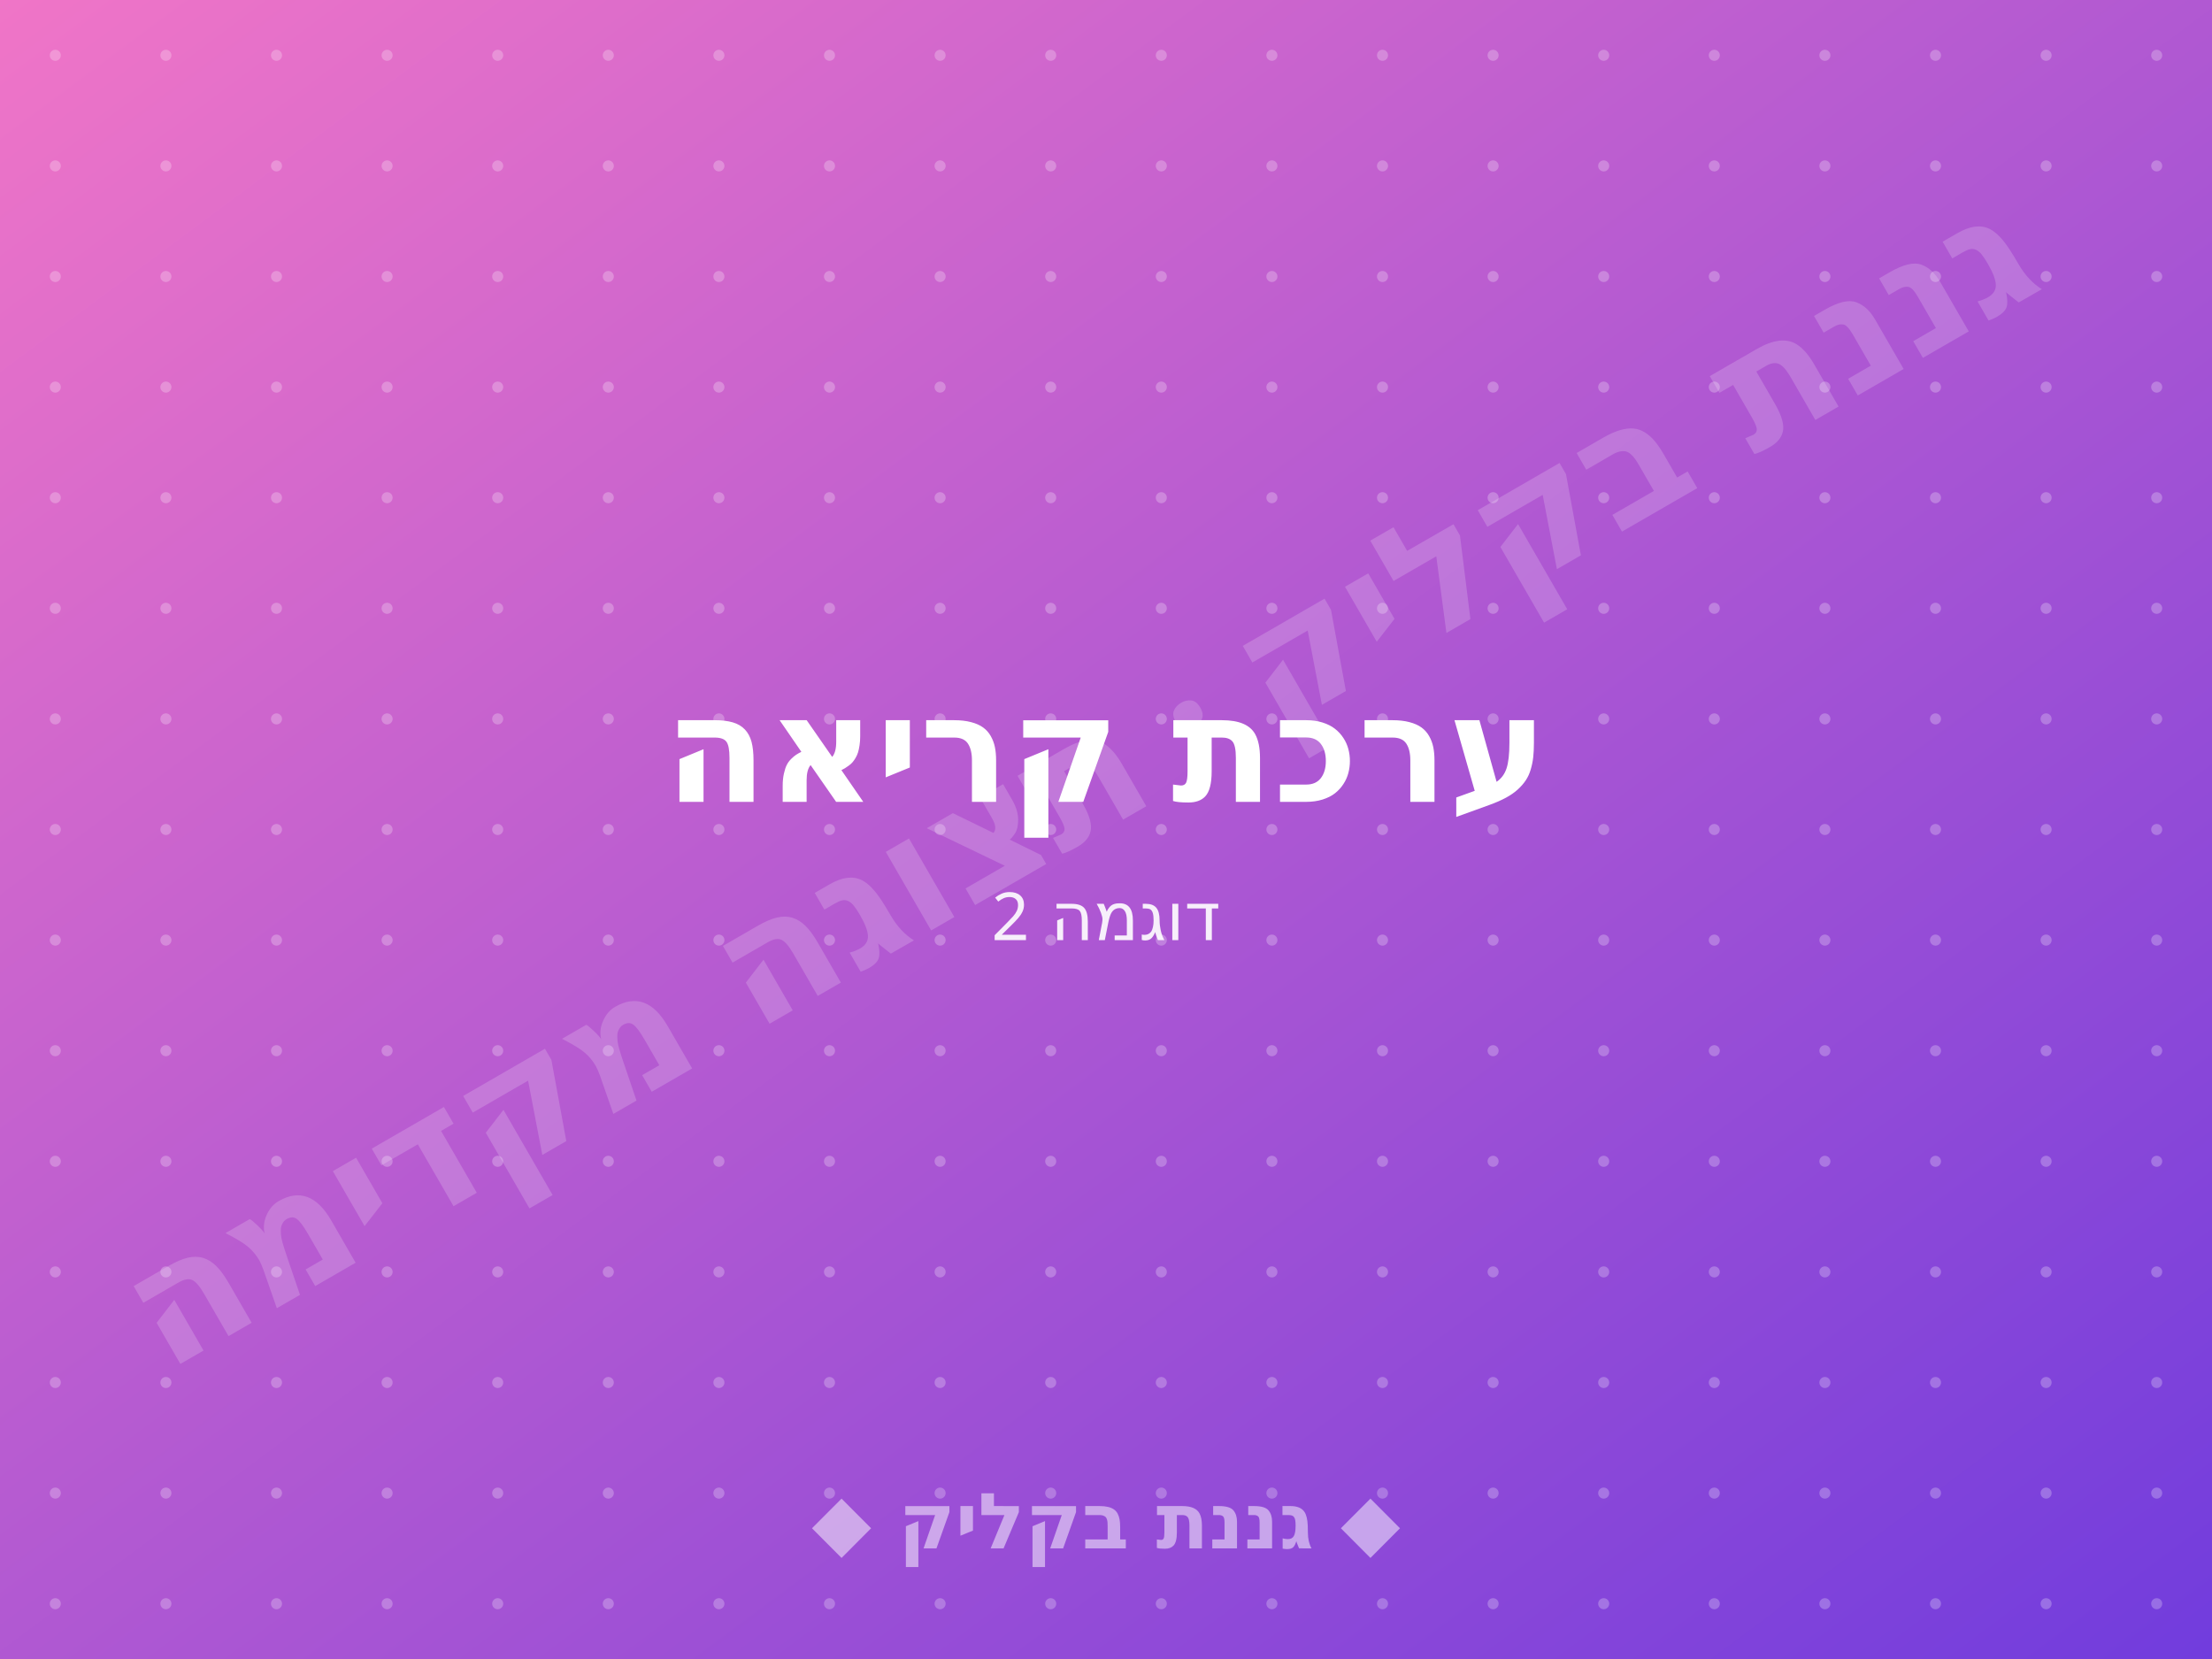
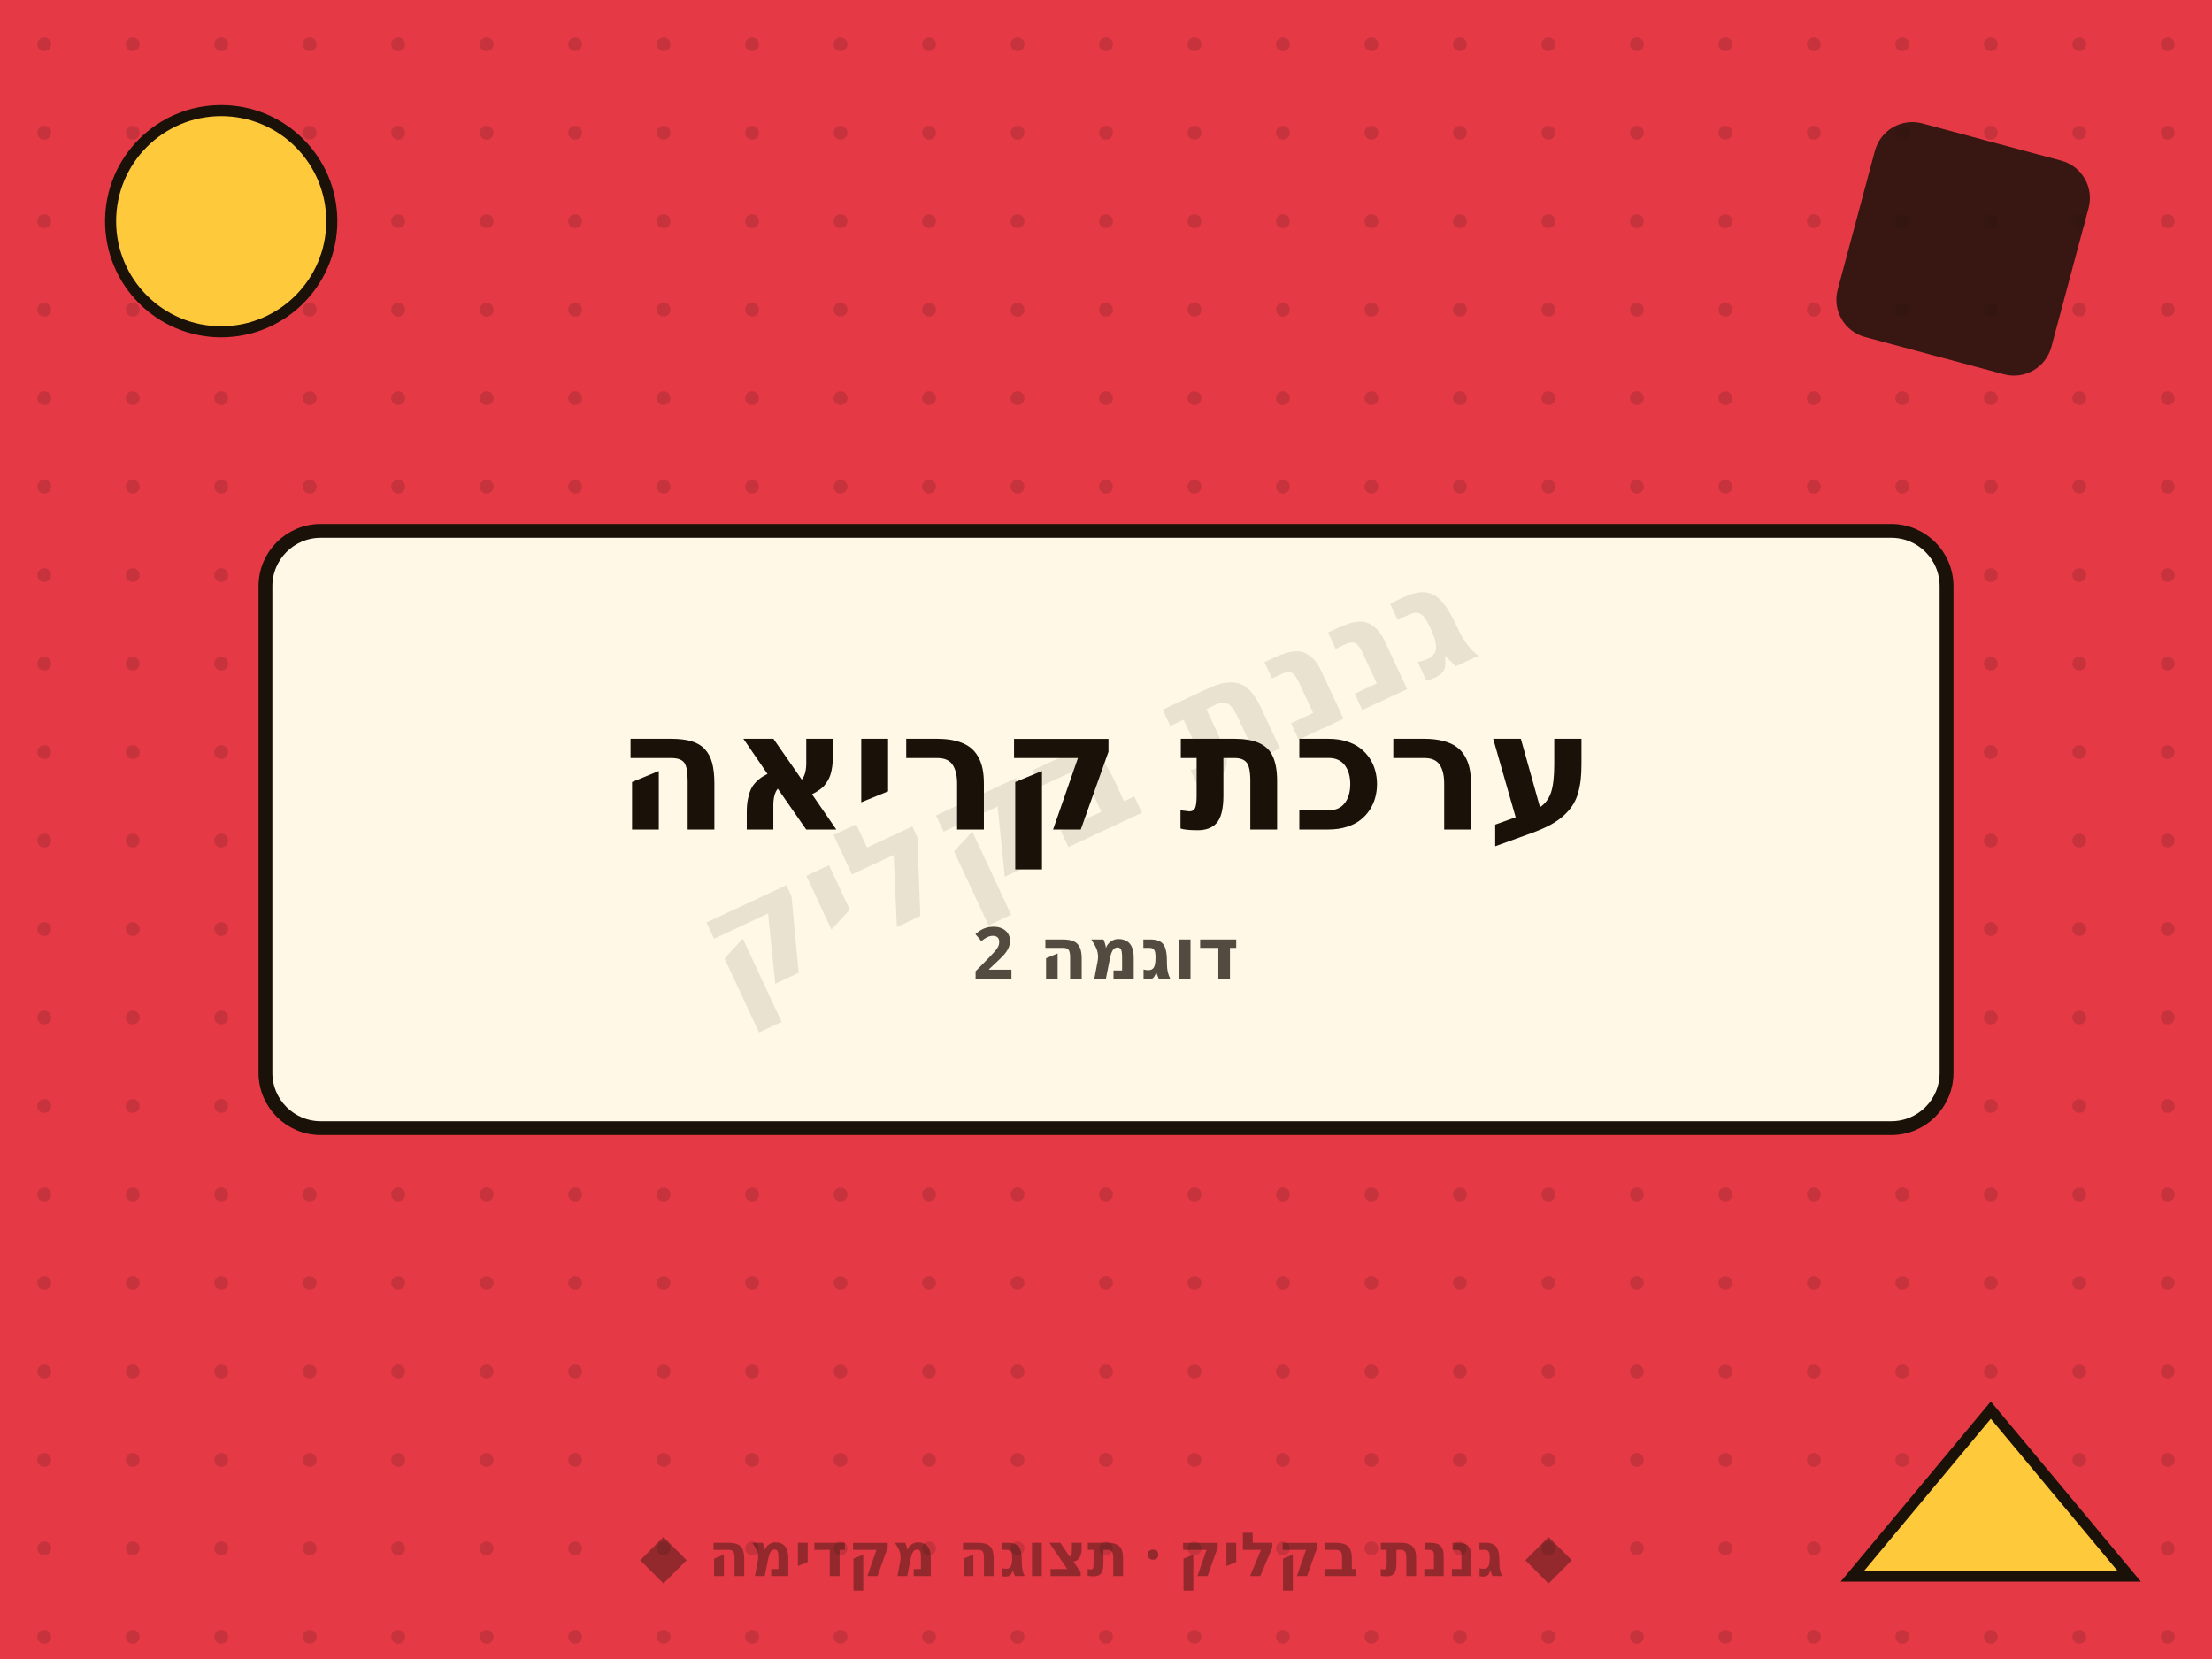
<svg xmlns="http://www.w3.org/2000/svg" viewBox="0 0 800 600" width="800" height="600">
  <defs>
-     <linearGradient id="g" x1="0" y1="0" x2="1" y2="1">
-       <stop offset="0%" stop-color="hsl(320, 80%, 70%)" />
-       <stop offset="100%" stop-color="hsl(260, 70%, 55%)" />
-     </linearGradient>
-     <pattern id="dots" width="40" height="40" patternUnits="userSpaceOnUse">
-       <circle cx="20" cy="20" r="2" fill="rgba(255,255,255,0.25)" />
+     <pattern id="dots" width="32" height="32" patternUnits="userSpaceOnUse">
+       <circle cx="16" cy="16" r="2.5" fill="#1A110826" />
    </pattern>
  </defs>
-   <rect width="800" height="600" fill="url(#g)" />
+   <rect width="800" height="600" fill="#E63946" />
  <rect width="800" height="600" fill="url(#dots)" />
-   <g transform="translate(400, 300)">
-     <text text-anchor="middle" font-family="Heebo, Arial Hebrew, sans-serif" font-weight="800" font-size="54" fill="white" y="-10">ערכת קריאה</text>
-     <text text-anchor="middle" font-family="Heebo, Arial Hebrew, sans-serif" font-weight="500" font-size="24" fill="rgba(255,255,255,0.9)" y="40">דוגמה 2</text>
+   <circle cx="80" cy="80" r="40" fill="#FFC93C" stroke="#1A1108" stroke-width="4" />
+   <rect x="670" y="50" width="80" height="80" rx="14" fill="#1A1108" transform="rotate(15 710 90)" opacity="0.85" />
+   <polygon points="720,510 770,570 670,570" fill="#FFC93C" stroke="#1A1108" stroke-width="4" />
+   <rect x="96" y="192" width="608" height="216" rx="20" fill="#FFF8E7" stroke="#1A1108" stroke-width="5" />
+   <text x="400" y="300" text-anchor="middle" font-family="'Heebo','Arial Hebrew',sans-serif" font-weight="900" font-size="60" fill="#1A1108">ערכת קריאה</text>
+   <text x="400" y="354" text-anchor="middle" font-family="'Heebo','Arial Hebrew',sans-serif" font-weight="700" font-size="26" fill="#1A1108" opacity="0.75">דוגמה 2</text>
+   <g opacity="0.4">
+     <text x="400" y="570" text-anchor="middle" font-family="'Heebo','Arial Hebrew',sans-serif" font-weight="800" font-size="22" fill="#1A1108">◆ גננת בקליק · תצוגה מקדימה ◆</text>
  </g>
-   <g transform="translate(400, 560)" opacity="0.5">
-     <text text-anchor="middle" font-family="Heebo, Arial Hebrew, sans-serif" font-weight="700" font-size="28" fill="white">◆ גננת בקליק ◆</text>
-   </g>
-   <text text-anchor="middle" font-family="Heebo, Arial Hebrew, sans-serif" font-weight="700" font-size="60" fill="rgba(255,255,255,0.18)" transform="translate(400, 300) rotate(-30)">גננת בקליק · תצוגה מקדימה</text>
+   <text x="400" y="300" text-anchor="middle" font-family="'Heebo','Arial Hebrew',sans-serif" font-weight="900" font-size="56" fill="#1A1108" opacity="0.10" transform="rotate(-25 400 300)">גננת בקליק</text>
</svg>
